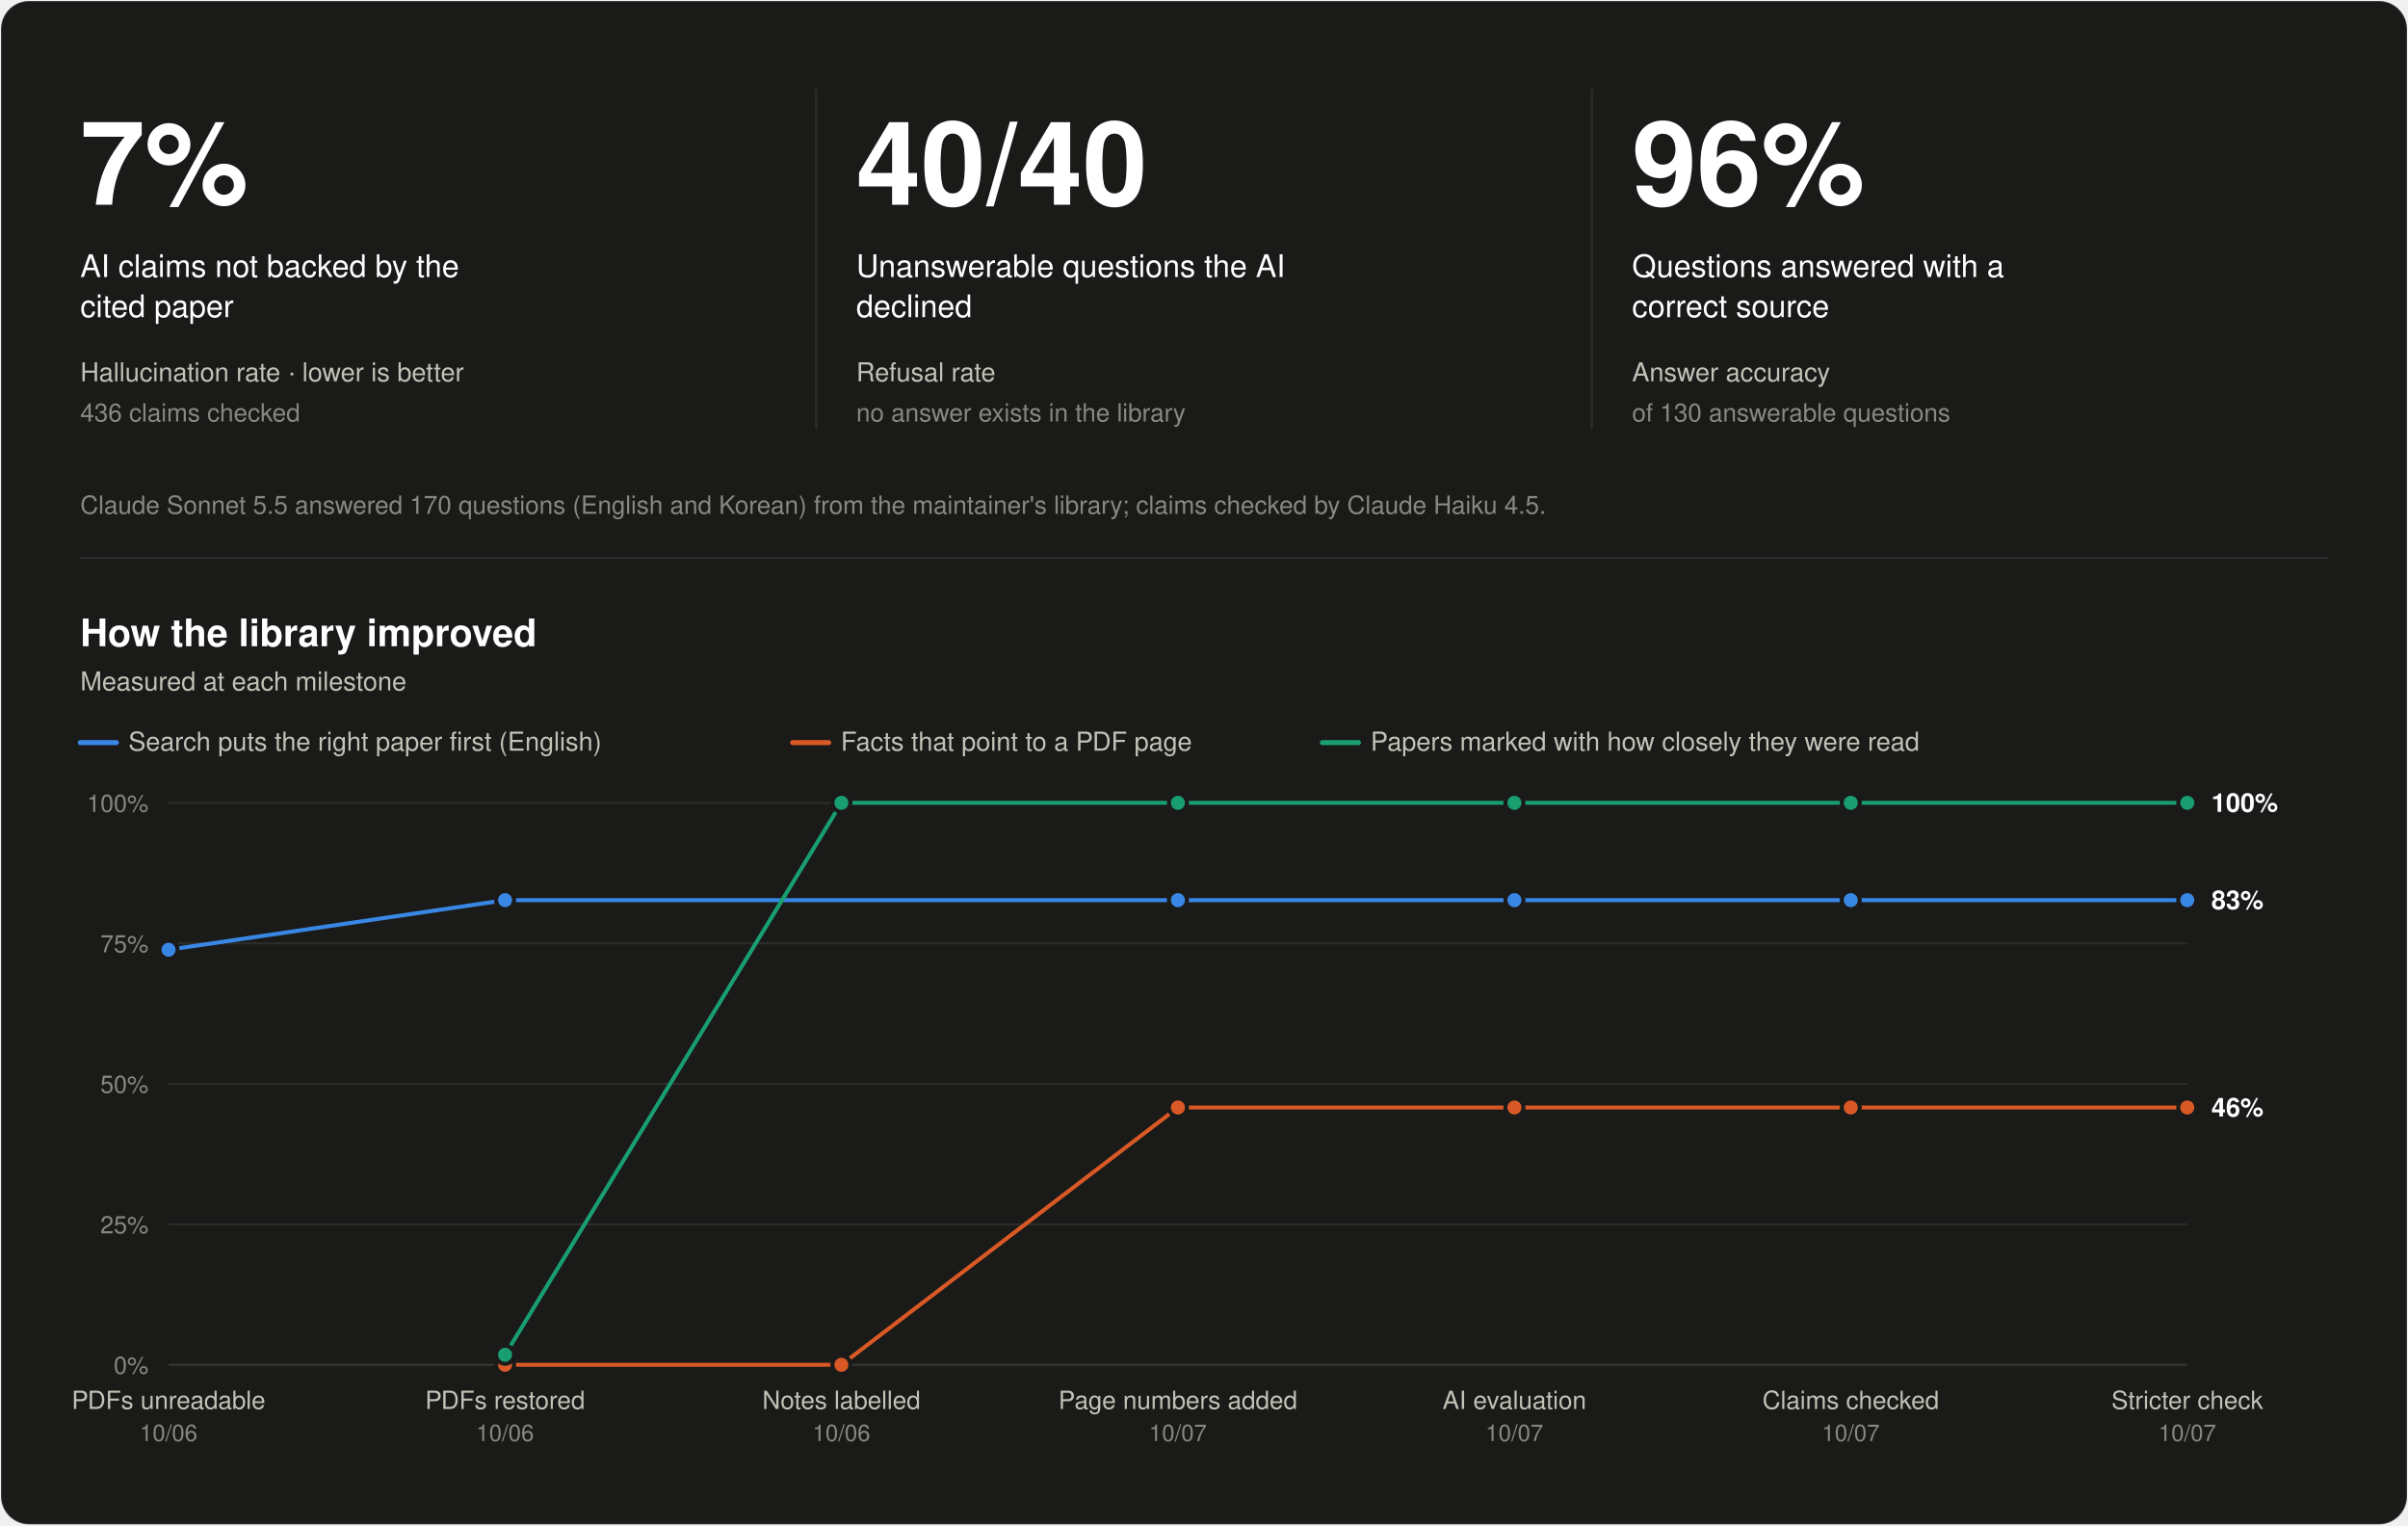
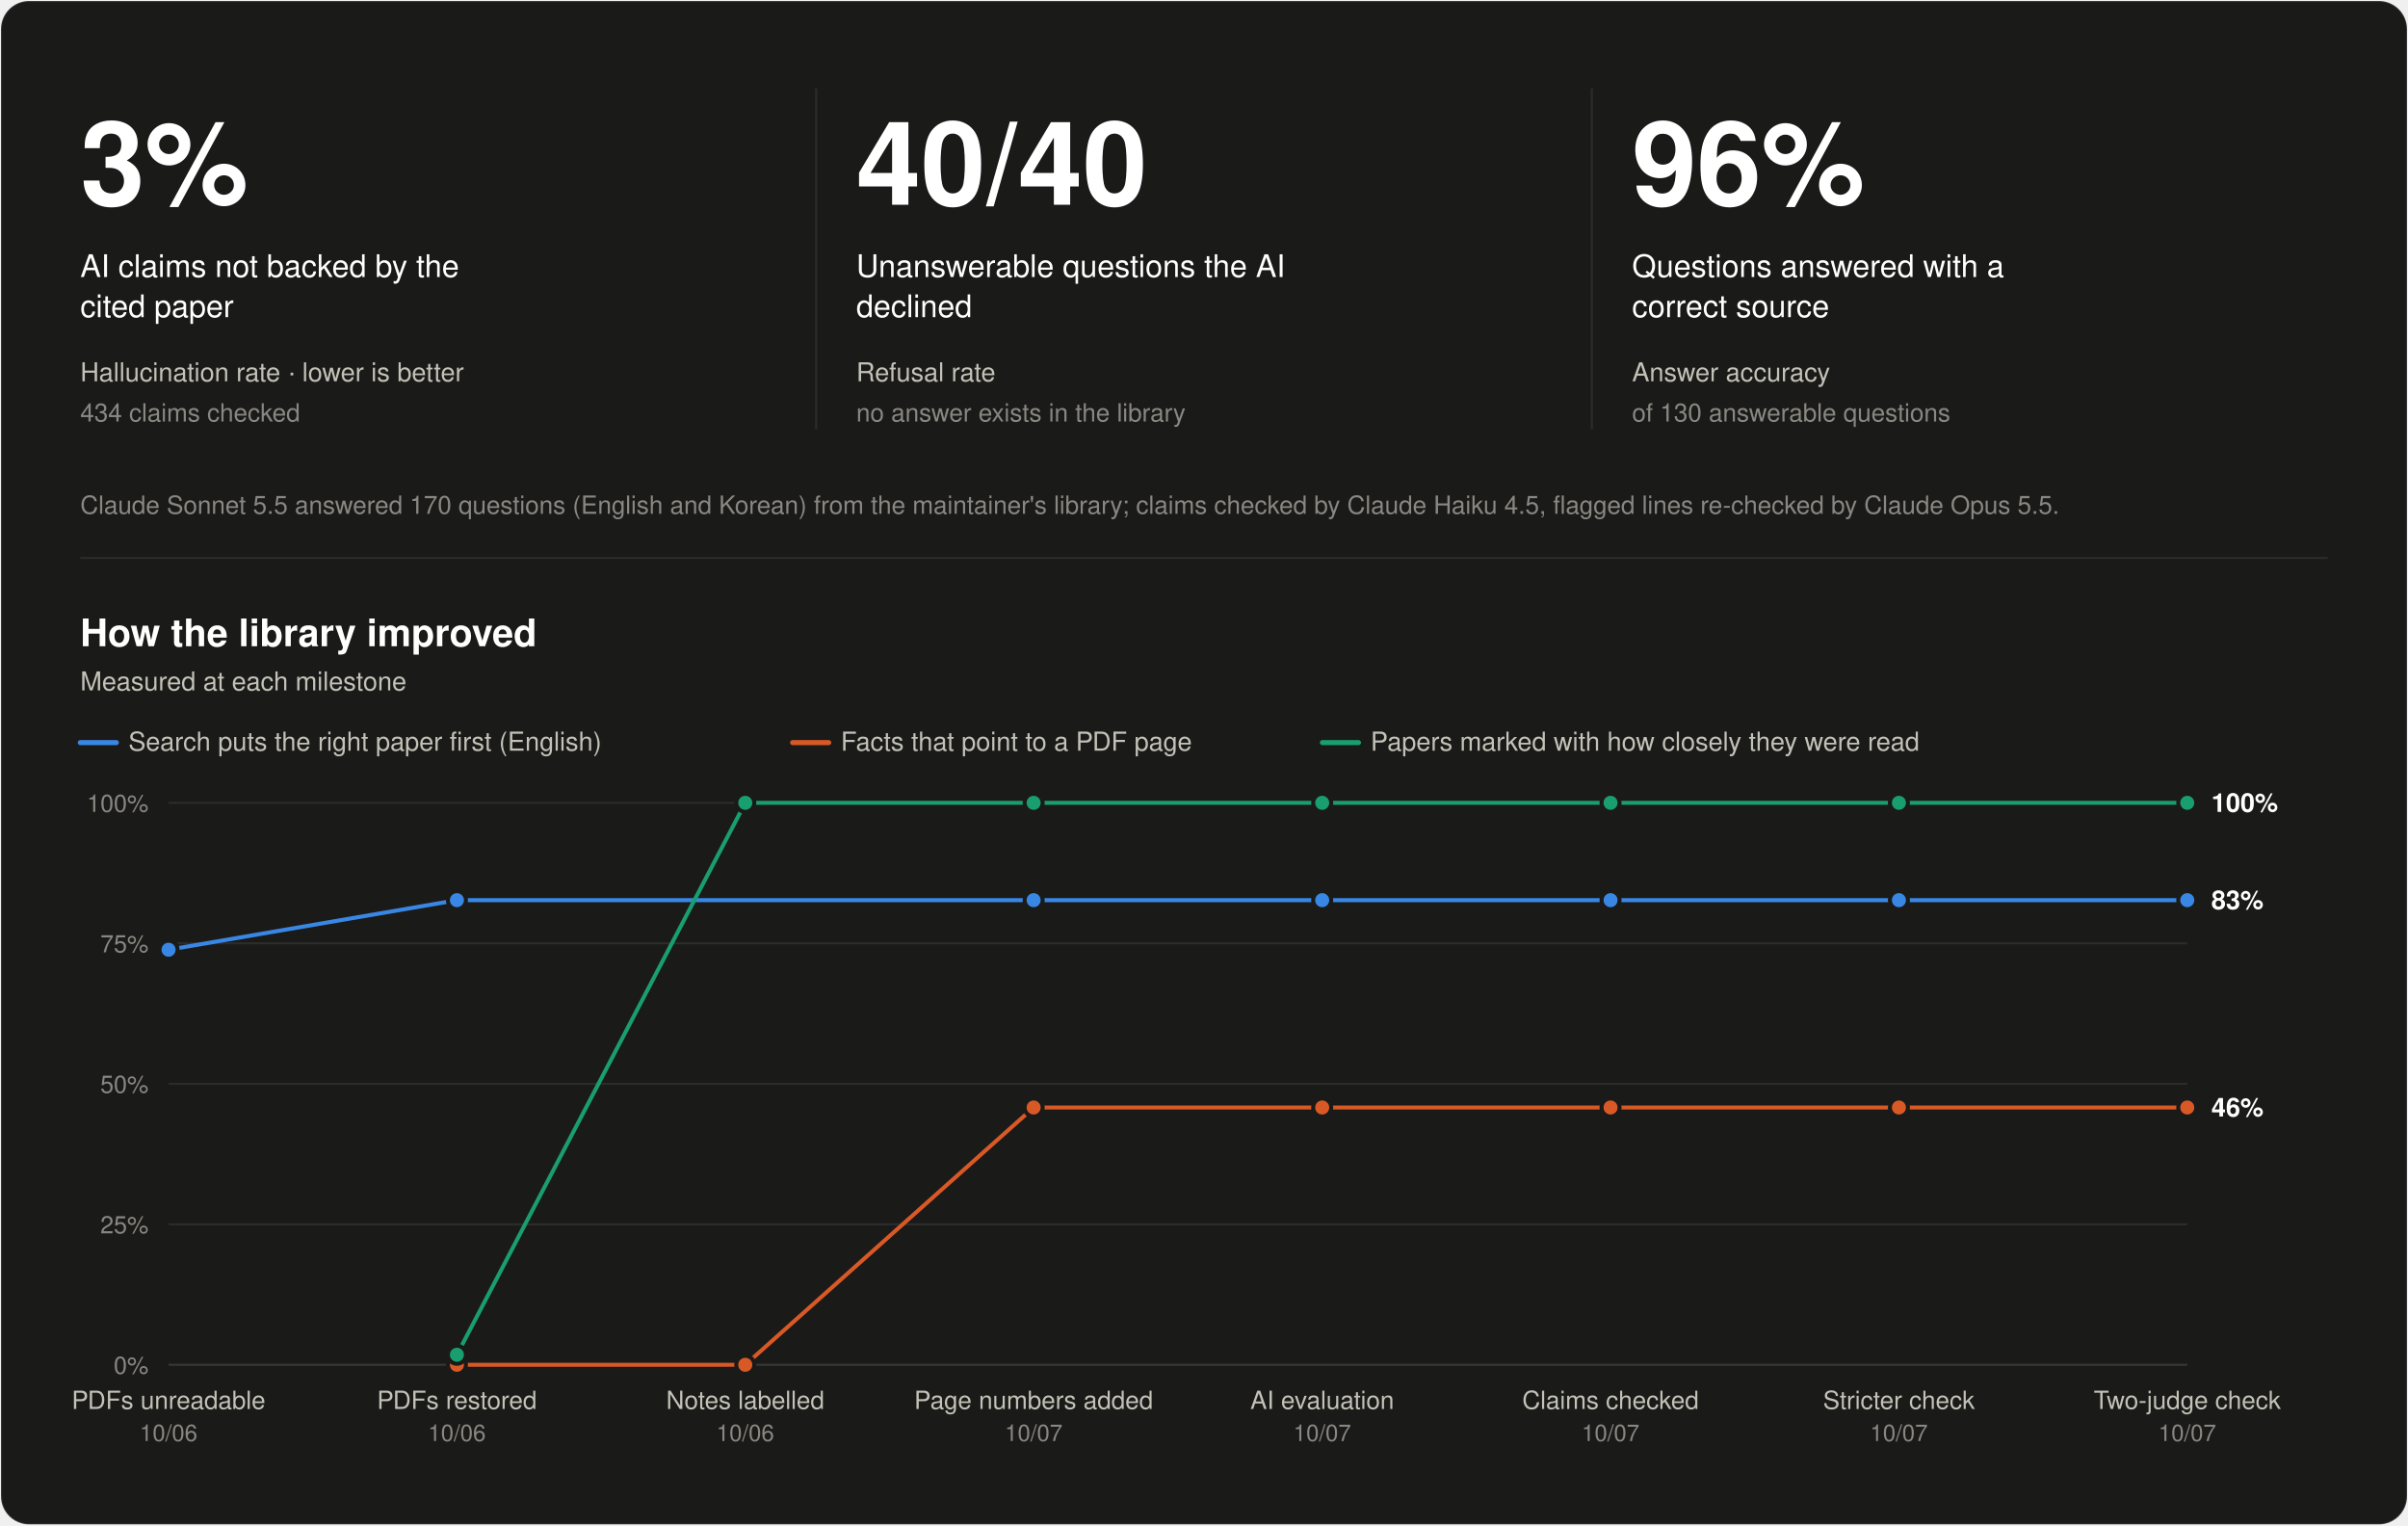
<svg xmlns="http://www.w3.org/2000/svg" viewBox="0 0 1200 760" width="1200" height="760" font-family="'Helvetica Neue', Helvetica, Arial, 'Apple SD Gothic Neo', 'Noto Sans KR', system-ui, sans-serif" role="img" aria-label="How the library improved">
  <rect x="0.5" y="0.5" width="1199" height="759" rx="14" fill="#1a1a19" stroke="rgba(255,255,255,0.10)" />
-   <text x="40.0" y="102.0" font-size="58" font-weight="600" fill="#ffffff" text-anchor="start">7%</text>
+   <text x="40.0" y="102.0" font-size="58" font-weight="600" fill="#ffffff" text-anchor="start">3%</text>
  <text x="40.0" y="138.0" font-size="15.5" font-weight="500" fill="#ffffff" text-anchor="start">AI claims not backed by the</text>
  <text x="40.0" y="158.0" font-size="15.5" font-weight="500" fill="#ffffff" text-anchor="start">cited paper</text>
  <text x="40.0" y="190.0" font-size="13" font-weight="400" fill="#c3c2b7" text-anchor="start">Hallucination rate · lower is better</text>
-   <text x="40.0" y="210.0" font-size="12.5" font-weight="400" fill="#898781" text-anchor="start">436 claims checked</text>
+   <text x="40.0" y="210.0" font-size="12.5" font-weight="400" fill="#898781" text-anchor="start">434 claims checked</text>
  <line x1="406.7" x2="406.7" y1="44" y2="214" stroke="#2c2c2a" stroke-width="1" />
  <text x="426.7" y="102.0" font-size="58" font-weight="600" fill="#ffffff" text-anchor="start">40/40</text>
  <text x="426.7" y="138.0" font-size="15.5" font-weight="500" fill="#ffffff" text-anchor="start">Unanswerable questions the AI</text>
  <text x="426.7" y="158.0" font-size="15.5" font-weight="500" fill="#ffffff" text-anchor="start">declined</text>
  <text x="426.7" y="190.0" font-size="13" font-weight="400" fill="#c3c2b7" text-anchor="start">Refusal rate</text>
  <text x="426.7" y="210.0" font-size="12.5" font-weight="400" fill="#898781" text-anchor="start">no answer exists in the library</text>
  <line x1="793.3" x2="793.3" y1="44" y2="214" stroke="#2c2c2a" stroke-width="1" />
  <text x="813.3" y="102.0" font-size="58" font-weight="600" fill="#ffffff" text-anchor="start">96%</text>
  <text x="813.3" y="138.0" font-size="15.5" font-weight="500" fill="#ffffff" text-anchor="start">Questions answered with a</text>
  <text x="813.3" y="158.0" font-size="15.5" font-weight="500" fill="#ffffff" text-anchor="start">correct source</text>
  <text x="813.3" y="190.0" font-size="13" font-weight="400" fill="#c3c2b7" text-anchor="start">Answer accuracy</text>
  <text x="813.3" y="210.0" font-size="12.5" font-weight="400" fill="#898781" text-anchor="start">of 130 answerable questions</text>
-   <text x="40.0" y="256.0" font-size="12.5" font-weight="400" fill="#898781" text-anchor="start">Claude Sonnet 5.5 answered 170 questions (English and Korean) from the maintainer's library; claims checked by Claude Haiku 4.5.</text>
+   <text x="40.0" y="256.0" font-size="12.5" font-weight="400" fill="#898781" text-anchor="start">Claude Sonnet 5.5 answered 170 questions (English and Korean) from the maintainer's library; claims checked by Claude Haiku 4.5, flagged lines re-checked by Claude Opus 5.5.</text>
  <line x1="40" x2="1160" y1="278" y2="278" stroke="#2c2c2a" stroke-width="1" />
  <text x="40.0" y="322.0" font-size="19" font-weight="600" fill="#ffffff" text-anchor="start">How the library improved</text>
  <text x="40.0" y="344.0" font-size="13" font-weight="400" fill="#c3c2b7" text-anchor="start">Measured at each milestone</text>
  <line x1="40" y1="370" x2="58" y2="370" stroke="#3987e5" stroke-width="2.5" stroke-linecap="round" />
  <text x="64.0" y="374.0" font-size="13" font-weight="400" fill="#c3c2b7" text-anchor="start">Search puts the right paper first (English)</text>
  <line x1="395.0" y1="370" x2="413.0" y2="370" stroke="#d95926" stroke-width="2.5" stroke-linecap="round" />
  <text x="419.0" y="374.0" font-size="13" font-weight="400" fill="#c3c2b7" text-anchor="start">Facts that point to a PDF page</text>
  <line x1="659.0" y1="370" x2="677.0" y2="370" stroke="#199e70" stroke-width="2.5" stroke-linecap="round" />
  <text x="683.0" y="374.0" font-size="13" font-weight="400" fill="#c3c2b7" text-anchor="start">Papers marked with how closely they were read</text>
  <line x1="84" x2="1090" y1="680.0" y2="680.0" stroke="#383835" stroke-width="1" />
  <text x="74.0" y="684.5" font-size="12" font-weight="400" fill="#898781" text-anchor="end">0%</text>
  <line x1="84" x2="1090" y1="610.0" y2="610.0" stroke="#2c2c2a" stroke-width="1" />
  <text x="74.0" y="614.5" font-size="12" font-weight="400" fill="#898781" text-anchor="end">25%</text>
  <line x1="84" x2="1090" y1="540.0" y2="540.0" stroke="#2c2c2a" stroke-width="1" />
  <text x="74.0" y="544.5" font-size="12" font-weight="400" fill="#898781" text-anchor="end">50%</text>
  <line x1="84" x2="1090" y1="470.0" y2="470.0" stroke="#2c2c2a" stroke-width="1" />
  <text x="74.0" y="474.5" font-size="12" font-weight="400" fill="#898781" text-anchor="end">75%</text>
  <line x1="84" x2="1090" y1="400.0" y2="400.0" stroke="#2c2c2a" stroke-width="1" />
  <text x="74.0" y="404.5" font-size="12" font-weight="400" fill="#898781" text-anchor="end">100%</text>
  <text x="84.0" y="702.0" font-size="12.5" font-weight="400" fill="#c3c2b7" text-anchor="middle">PDFs unreadable</text>
  <text x="84.0" y="718.0" font-size="11.5" font-weight="400" fill="#898781" text-anchor="middle">10/06</text>
-   <text x="251.7" y="702.0" font-size="12.5" font-weight="400" fill="#c3c2b7" text-anchor="middle">PDFs restored</text>
-   <text x="251.7" y="718.0" font-size="11.5" font-weight="400" fill="#898781" text-anchor="middle">10/06</text>
-   <text x="419.3" y="702.0" font-size="12.5" font-weight="400" fill="#c3c2b7" text-anchor="middle">Notes labelled</text>
-   <text x="419.3" y="718.0" font-size="11.5" font-weight="400" fill="#898781" text-anchor="middle">10/06</text>
-   <text x="587.0" y="702.0" font-size="12.5" font-weight="400" fill="#c3c2b7" text-anchor="middle">Page numbers added</text>
-   <text x="587.0" y="718.0" font-size="11.5" font-weight="400" fill="#898781" text-anchor="middle">10/07</text>
-   <text x="754.7" y="702.0" font-size="12.5" font-weight="400" fill="#c3c2b7" text-anchor="middle">AI evaluation</text>
-   <text x="754.7" y="718.0" font-size="11.5" font-weight="400" fill="#898781" text-anchor="middle">10/07</text>
-   <text x="922.3" y="702.0" font-size="12.5" font-weight="400" fill="#c3c2b7" text-anchor="middle">Claims checked</text>
-   <text x="922.3" y="718.0" font-size="11.5" font-weight="400" fill="#898781" text-anchor="middle">10/07</text>
-   <text x="1090.0" y="702.0" font-size="12.5" font-weight="400" fill="#c3c2b7" text-anchor="middle">Stricter check</text>
+   <text x="227.7" y="702.0" font-size="12.5" font-weight="400" fill="#c3c2b7" text-anchor="middle">PDFs restored</text>
+   <text x="227.7" y="718.0" font-size="11.5" font-weight="400" fill="#898781" text-anchor="middle">10/06</text>
+   <text x="371.4" y="702.0" font-size="12.5" font-weight="400" fill="#c3c2b7" text-anchor="middle">Notes labelled</text>
+   <text x="371.4" y="718.0" font-size="11.5" font-weight="400" fill="#898781" text-anchor="middle">10/06</text>
+   <text x="515.1" y="702.0" font-size="12.5" font-weight="400" fill="#c3c2b7" text-anchor="middle">Page numbers added</text>
+   <text x="515.1" y="718.0" font-size="11.5" font-weight="400" fill="#898781" text-anchor="middle">10/07</text>
+   <text x="658.9" y="702.0" font-size="12.5" font-weight="400" fill="#c3c2b7" text-anchor="middle">AI evaluation</text>
+   <text x="658.9" y="718.0" font-size="11.5" font-weight="400" fill="#898781" text-anchor="middle">10/07</text>
+   <text x="802.6" y="702.0" font-size="12.5" font-weight="400" fill="#c3c2b7" text-anchor="middle">Claims checked</text>
+   <text x="802.6" y="718.0" font-size="11.5" font-weight="400" fill="#898781" text-anchor="middle">10/07</text>
+   <text x="946.3" y="702.0" font-size="12.5" font-weight="400" fill="#c3c2b7" text-anchor="middle">Stricter check</text>
+   <text x="946.3" y="718.0" font-size="11.5" font-weight="400" fill="#898781" text-anchor="middle">10/07</text>
+   <text x="1090.0" y="702.0" font-size="12.5" font-weight="400" fill="#c3c2b7" text-anchor="middle">Two-judge check</text>
  <text x="1090.0" y="718.0" font-size="11.5" font-weight="400" fill="#898781" text-anchor="middle">10/07</text>
-   <polyline points="84.0,473.2 251.7,448.5 587.0,448.5 754.7,448.5 922.3,448.5 1090.0,448.5" fill="none" stroke="#3987e5" stroke-width="2" stroke-linejoin="round" stroke-linecap="round" />
+   <polyline points="84.0,473.2 227.7,448.5 515.1,448.5 658.9,448.5 802.6,448.5 946.3,448.5 1090.0,448.5" fill="none" stroke="#3987e5" stroke-width="2" stroke-linejoin="round" stroke-linecap="round" />
  <circle cx="84.0" cy="473.2" r="4.5" fill="#3987e5" stroke="#1a1a19" stroke-width="2" />
-   <circle cx="251.7" cy="448.5" r="4.5" fill="#3987e5" stroke="#1a1a19" stroke-width="2" />
-   <circle cx="587.0" cy="448.5" r="4.5" fill="#3987e5" stroke="#1a1a19" stroke-width="2" />
-   <circle cx="754.7" cy="448.5" r="4.5" fill="#3987e5" stroke="#1a1a19" stroke-width="2" />
-   <circle cx="922.3" cy="448.5" r="4.5" fill="#3987e5" stroke="#1a1a19" stroke-width="2" />
+   <circle cx="227.7" cy="448.5" r="4.5" fill="#3987e5" stroke="#1a1a19" stroke-width="2" />
+   <circle cx="515.1" cy="448.5" r="4.5" fill="#3987e5" stroke="#1a1a19" stroke-width="2" />
+   <circle cx="658.9" cy="448.5" r="4.5" fill="#3987e5" stroke="#1a1a19" stroke-width="2" />
+   <circle cx="802.6" cy="448.5" r="4.5" fill="#3987e5" stroke="#1a1a19" stroke-width="2" />
+   <circle cx="946.3" cy="448.5" r="4.5" fill="#3987e5" stroke="#1a1a19" stroke-width="2" />
  <circle cx="1090.0" cy="448.5" r="4.5" fill="#3987e5" stroke="#1a1a19" stroke-width="2" />
  <text x="1102.0" y="453.0" font-size="13" font-weight="600" fill="#ffffff" text-anchor="start">83%</text>
-   <polyline points="251.7,680.0 419.3,680.0 587.0,551.8 754.7,551.8 922.3,551.8 1090.0,551.8" fill="none" stroke="#d95926" stroke-width="2" stroke-linejoin="round" stroke-linecap="round" />
-   <circle cx="251.7" cy="680.0" r="4.5" fill="#d95926" stroke="#1a1a19" stroke-width="2" />
-   <circle cx="419.3" cy="680.0" r="4.5" fill="#d95926" stroke="#1a1a19" stroke-width="2" />
-   <circle cx="587.0" cy="551.8" r="4.5" fill="#d95926" stroke="#1a1a19" stroke-width="2" />
-   <circle cx="754.7" cy="551.8" r="4.5" fill="#d95926" stroke="#1a1a19" stroke-width="2" />
-   <circle cx="922.3" cy="551.8" r="4.5" fill="#d95926" stroke="#1a1a19" stroke-width="2" />
+   <polyline points="227.7,680.0 371.4,680.0 515.1,551.8 658.9,551.8 802.6,551.8 946.3,551.8 1090.0,551.8" fill="none" stroke="#d95926" stroke-width="2" stroke-linejoin="round" stroke-linecap="round" />
+   <circle cx="227.7" cy="680.0" r="4.5" fill="#d95926" stroke="#1a1a19" stroke-width="2" />
+   <circle cx="371.4" cy="680.0" r="4.5" fill="#d95926" stroke="#1a1a19" stroke-width="2" />
+   <circle cx="515.1" cy="551.8" r="4.5" fill="#d95926" stroke="#1a1a19" stroke-width="2" />
+   <circle cx="658.9" cy="551.8" r="4.5" fill="#d95926" stroke="#1a1a19" stroke-width="2" />
+   <circle cx="802.6" cy="551.8" r="4.5" fill="#d95926" stroke="#1a1a19" stroke-width="2" />
+   <circle cx="946.3" cy="551.8" r="4.5" fill="#d95926" stroke="#1a1a19" stroke-width="2" />
  <circle cx="1090.0" cy="551.8" r="4.5" fill="#d95926" stroke="#1a1a19" stroke-width="2" />
  <text x="1102.0" y="556.3" font-size="13" font-weight="600" fill="#ffffff" text-anchor="start">46%</text>
-   <polyline points="251.7,675.0 419.3,400.0 587.0,400.0 754.7,400.0 922.3,400.0 1090.0,400.0" fill="none" stroke="#199e70" stroke-width="2" stroke-linejoin="round" stroke-linecap="round" />
-   <circle cx="251.7" cy="675.0" r="4.5" fill="#199e70" stroke="#1a1a19" stroke-width="2" />
-   <circle cx="419.3" cy="400.0" r="4.5" fill="#199e70" stroke="#1a1a19" stroke-width="2" />
-   <circle cx="587.0" cy="400.0" r="4.5" fill="#199e70" stroke="#1a1a19" stroke-width="2" />
-   <circle cx="754.7" cy="400.0" r="4.5" fill="#199e70" stroke="#1a1a19" stroke-width="2" />
-   <circle cx="922.3" cy="400.0" r="4.5" fill="#199e70" stroke="#1a1a19" stroke-width="2" />
+   <polyline points="227.7,675.0 371.4,400.0 515.1,400.0 658.9,400.0 802.6,400.0 946.3,400.0 1090.0,400.0" fill="none" stroke="#199e70" stroke-width="2" stroke-linejoin="round" stroke-linecap="round" />
+   <circle cx="227.7" cy="675.0" r="4.5" fill="#199e70" stroke="#1a1a19" stroke-width="2" />
+   <circle cx="371.4" cy="400.0" r="4.5" fill="#199e70" stroke="#1a1a19" stroke-width="2" />
+   <circle cx="515.1" cy="400.0" r="4.5" fill="#199e70" stroke="#1a1a19" stroke-width="2" />
+   <circle cx="658.9" cy="400.0" r="4.5" fill="#199e70" stroke="#1a1a19" stroke-width="2" />
+   <circle cx="802.6" cy="400.0" r="4.5" fill="#199e70" stroke="#1a1a19" stroke-width="2" />
+   <circle cx="946.3" cy="400.0" r="4.5" fill="#199e70" stroke="#1a1a19" stroke-width="2" />
  <circle cx="1090.0" cy="400.0" r="4.5" fill="#199e70" stroke="#1a1a19" stroke-width="2" />
  <text x="1102.0" y="404.5" font-size="13" font-weight="600" fill="#ffffff" text-anchor="start">100%</text>
</svg>
